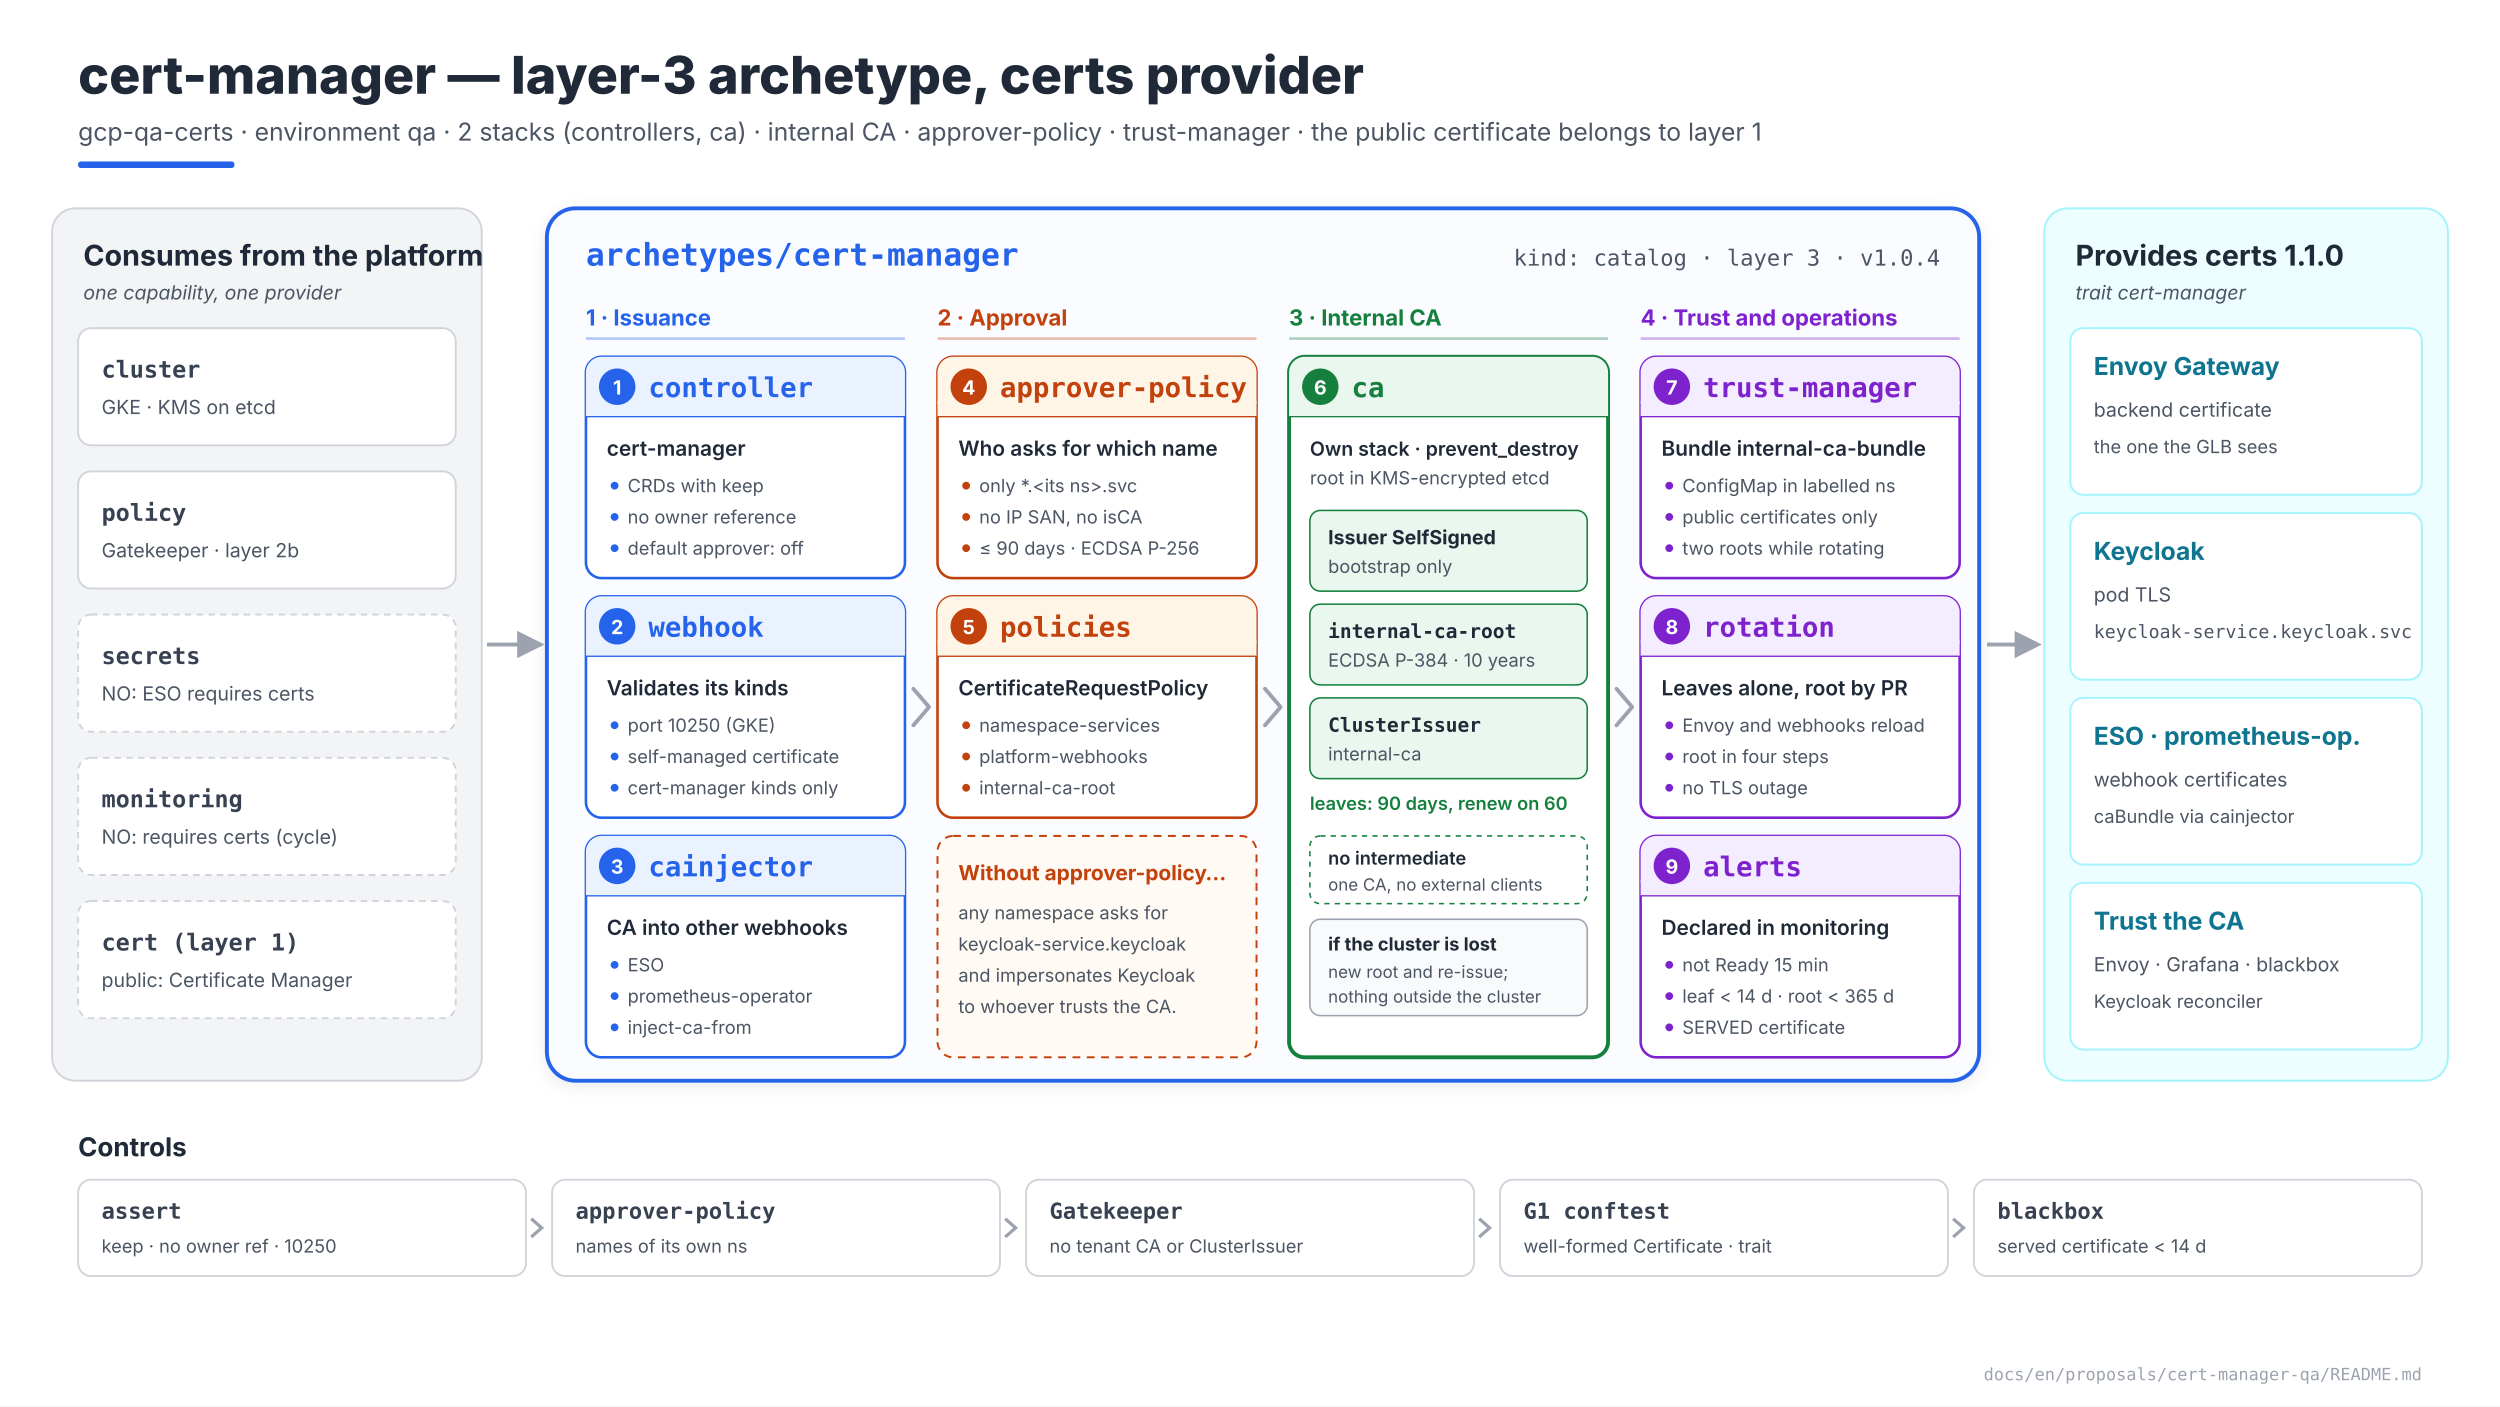
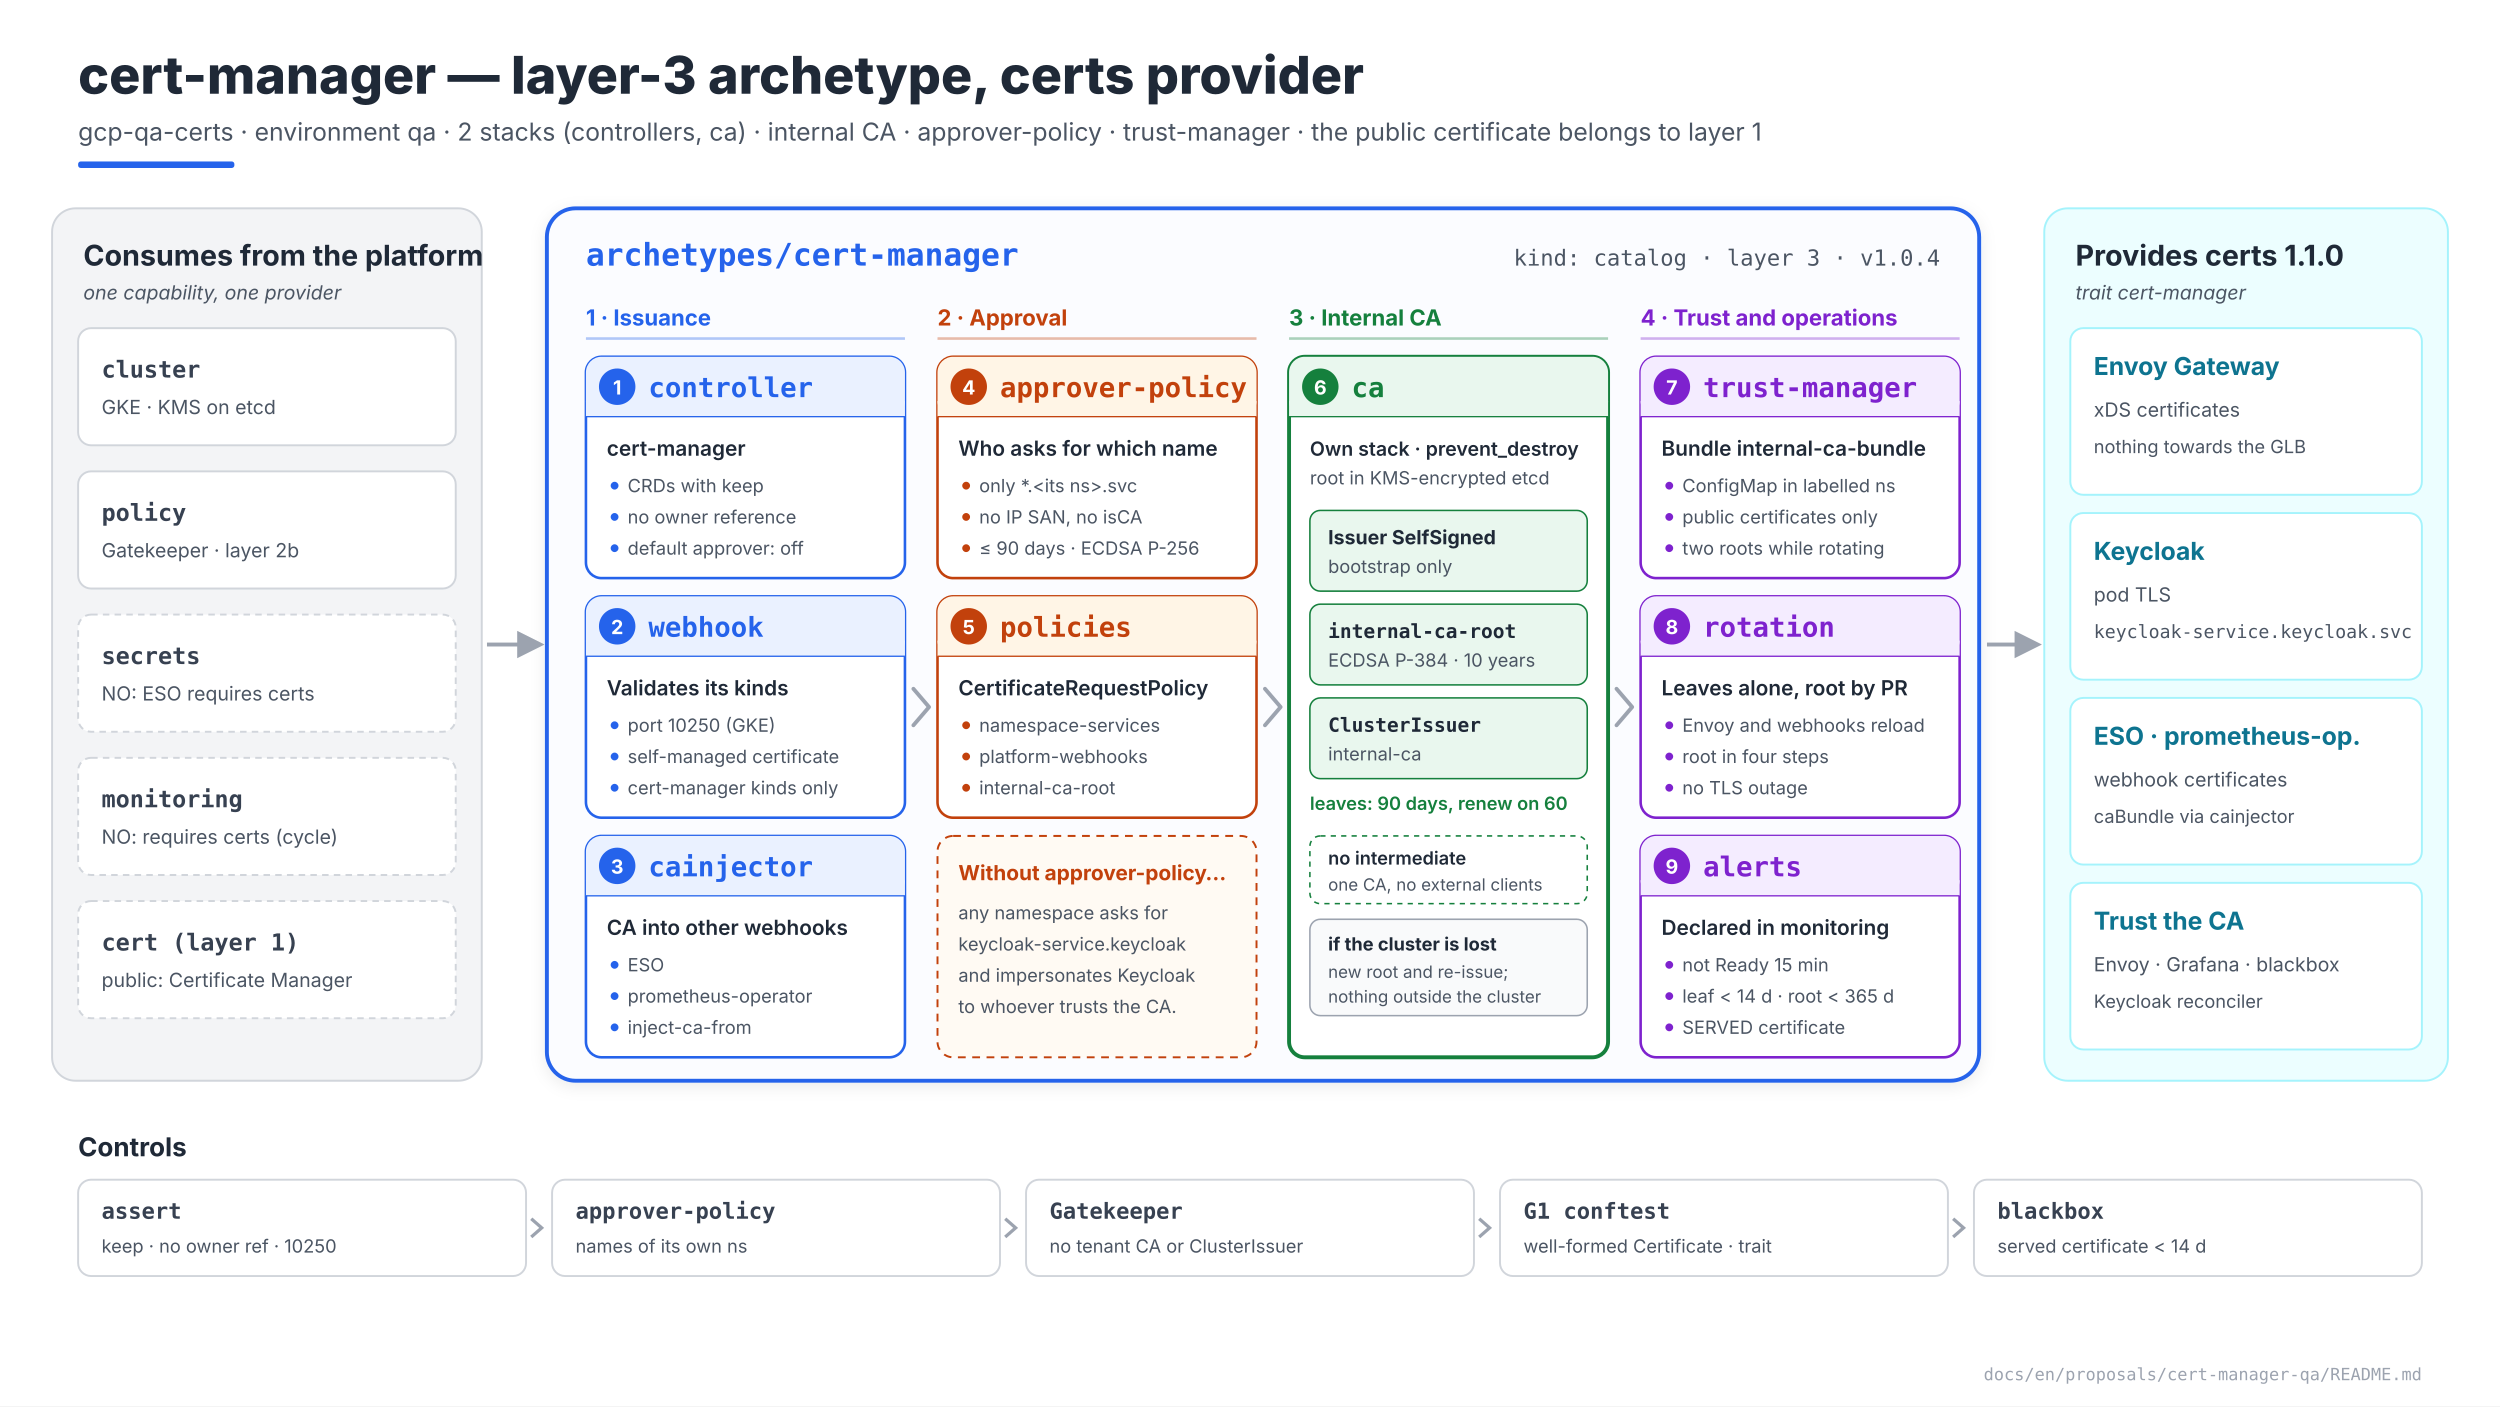
<svg xmlns="http://www.w3.org/2000/svg" viewBox="0 0 1920 1080" width="1920" height="1080" role="img" aria-label="cert-manager archetype: blocks">
  <defs>
    <marker id="ah" viewBox="0 0 10 10" refX="8" refY="5" markerWidth="7" markerHeight="7" orient="auto-start-reverse">
      <path d="M0,0 L10,5 L0,10 z" fill="#9ca3af" />
    </marker>
    <filter id="sh" x="-5%" y="-5%" width="110%" height="115%">
      <feDropShadow dx="0" dy="3" stdDeviation="6" flood-color="#111827" flood-opacity="0.08" />
    </filter>
  </defs>
  <rect width="1920" height="1080" fill="#ffffff" />
  <text x="60" y="72" font-family="'Inter','Segoe UI','Helvetica Neue',Arial,sans-serif" font-size="40" font-weight="800" fill="#1f2937" text-anchor="start">cert-manager — layer-3 archetype, certs provider</text>
  <text x="60" y="108" font-family="'Inter','Segoe UI','Helvetica Neue',Arial,sans-serif" font-size="19" font-weight="400" fill="#4b5563" text-anchor="start">gcp-qa-certs · environment qa · 2 stacks (controllers, ca) · internal CA · approver-policy · trust-manager · the public certificate belongs to layer 1</text>
  <rect x="60" y="124" width="120" height="5" rx="2" fill="#2563eb" />
  <rect x="40" y="160" width="330" height="670" rx="18" fill="#f3f4f6" stroke="#d1d5db" stroke-width="1.5" />
  <text x="64" y="204" font-family="'Inter','Segoe UI','Helvetica Neue',Arial,sans-serif" font-size="22" font-weight="700" fill="#1f2937" text-anchor="start">Consumes from the platform</text>
  <text x="64" y="230" font-family="'Inter','Segoe UI','Helvetica Neue',Arial,sans-serif" font-size="15" font-weight="400" fill="#4b5563" text-anchor="start" font-style="italic">one capability, one provider</text>
  <rect x="60" y="252" width="290" height="90" rx="10" fill="#ffffff" stroke="#d1d5db" stroke-width="1.5" />
  <text x="78" y="290" font-family="'JetBrains Mono','SFMono-Regular',Consolas,monospace" font-size="18" font-weight="700" fill="#374151" text-anchor="start">cluster</text>
  <text x="78" y="318" font-family="'Inter','Segoe UI','Helvetica Neue',Arial,sans-serif" font-size="15" font-weight="400" fill="#4b5563" text-anchor="start">GKE · KMS on etcd</text>
  <rect x="60" y="362" width="290" height="90" rx="10" fill="#ffffff" stroke="#d1d5db" stroke-width="1.5" />
  <text x="78" y="400" font-family="'JetBrains Mono','SFMono-Regular',Consolas,monospace" font-size="18" font-weight="700" fill="#374151" text-anchor="start">policy</text>
  <text x="78" y="428" font-family="'Inter','Segoe UI','Helvetica Neue',Arial,sans-serif" font-size="15" font-weight="400" fill="#4b5563" text-anchor="start">Gatekeeper · layer 2b</text>
  <rect x="60" y="472" width="290" height="90" rx="10" fill="#ffffff" stroke="#d1d5db" stroke-width="1.5" stroke-dasharray="5 4" />
  <text x="78" y="510" font-family="'JetBrains Mono','SFMono-Regular',Consolas,monospace" font-size="18" font-weight="700" fill="#374151" text-anchor="start">secrets</text>
  <text x="78" y="538" font-family="'Inter','Segoe UI','Helvetica Neue',Arial,sans-serif" font-size="15" font-weight="400" fill="#4b5563" text-anchor="start">NO: ESO requires certs</text>
  <rect x="60" y="582" width="290" height="90" rx="10" fill="#ffffff" stroke="#d1d5db" stroke-width="1.5" stroke-dasharray="5 4" />
  <text x="78" y="620" font-family="'JetBrains Mono','SFMono-Regular',Consolas,monospace" font-size="18" font-weight="700" fill="#374151" text-anchor="start">monitoring</text>
  <text x="78" y="648" font-family="'Inter','Segoe UI','Helvetica Neue',Arial,sans-serif" font-size="15" font-weight="400" fill="#4b5563" text-anchor="start">NO: requires certs (cycle)</text>
  <rect x="60" y="692" width="290" height="90" rx="10" fill="#ffffff" stroke="#d1d5db" stroke-width="1.5" stroke-dasharray="5 4" />
  <text x="78" y="730" font-family="'JetBrains Mono','SFMono-Regular',Consolas,monospace" font-size="18" font-weight="700" fill="#374151" text-anchor="start">cert (layer 1)</text>
  <text x="78" y="758" font-family="'Inter','Segoe UI','Helvetica Neue',Arial,sans-serif" font-size="15" font-weight="400" fill="#4b5563" text-anchor="start">public: Certificate Manager</text>
  <g filter="url(#sh)">
    <rect x="420" y="160" width="1100" height="670" rx="22" fill="#fbfcff" stroke="#2563eb" stroke-width="3" />
  </g>
  <text x="450" y="204" font-family="'JetBrains Mono','SFMono-Regular',Consolas,monospace" font-size="24" font-weight="800" fill="#2563eb" text-anchor="start">archetypes/cert-manager</text>
  <text x="1490" y="204" font-family="'JetBrains Mono','SFMono-Regular',Consolas,monospace" font-size="17" font-weight="500" fill="#4b5563" text-anchor="end">kind: catalog · layer 3 · v1.0.4</text>
  <text x="450" y="250" font-family="'Inter','Segoe UI','Helvetica Neue',Arial,sans-serif" font-size="17" font-weight="700" fill="#2563eb" text-anchor="start">1 · Issuance</text>
  <line x1="450" y1="260" x2="695" y2="260" stroke="#2563eb" stroke-width="2" opacity="0.35" />
  <text x="720" y="250" font-family="'Inter','Segoe UI','Helvetica Neue',Arial,sans-serif" font-size="17" font-weight="700" fill="#c2410c" text-anchor="start">2 · Approval</text>
  <line x1="720" y1="260" x2="965" y2="260" stroke="#c2410c" stroke-width="2" opacity="0.35" />
  <text x="990" y="250" font-family="'Inter','Segoe UI','Helvetica Neue',Arial,sans-serif" font-size="17" font-weight="700" fill="#15803d" text-anchor="start">3 · Internal CA</text>
  <line x1="990" y1="260" x2="1235" y2="260" stroke="#15803d" stroke-width="2" opacity="0.35" />
  <text x="1260" y="250" font-family="'Inter','Segoe UI','Helvetica Neue',Arial,sans-serif" font-size="17" font-weight="700" fill="#7e22ce" text-anchor="start">4 · Trust and operations</text>
  <line x1="1260" y1="260" x2="1505" y2="260" stroke="#7e22ce" stroke-width="2" opacity="0.35" />
  <rect x="450" y="274" width="245" height="170" rx="12" fill="#ffffff" stroke="#2563eb" stroke-width="2" />
  <rect x="450" y="274" width="245" height="46" rx="12" fill="#eaf1ff" />
  <rect x="450" y="308" width="245" height="12" fill="#eaf1ff" />
  <line x1="450" y1="320" x2="695" y2="320" stroke="#2563eb" stroke-width="1" />
  <circle cx="474" cy="297" r="14" fill="#2563eb" />
  <text x="474" y="303" font-family="'Inter','Segoe UI','Helvetica Neue',Arial,sans-serif" font-size="15" font-weight="700" fill="#ffffff" text-anchor="middle">1</text>
  <text x="498" y="305" font-family="'JetBrains Mono','SFMono-Regular',Consolas,monospace" font-size="21" font-weight="700" fill="#2563eb" text-anchor="start">controller</text>
  <text x="466" y="350" font-family="'Inter','Segoe UI','Helvetica Neue',Arial,sans-serif" font-size="16" font-weight="600" fill="#1f2937" text-anchor="start">cert-manager</text>
  <circle cx="472" cy="373" r="3" fill="#2563eb" />
  <text x="482" y="378" font-family="'Inter','Segoe UI','Helvetica Neue',Arial,sans-serif" font-size="14" font-weight="400" fill="#4b5563" text-anchor="start">CRDs with keep</text>
  <circle cx="472" cy="397" r="3" fill="#2563eb" />
  <text x="482" y="402" font-family="'Inter','Segoe UI','Helvetica Neue',Arial,sans-serif" font-size="14" font-weight="400" fill="#4b5563" text-anchor="start">no owner reference</text>
  <circle cx="472" cy="421" r="3" fill="#2563eb" />
  <text x="482" y="426" font-family="'Inter','Segoe UI','Helvetica Neue',Arial,sans-serif" font-size="14" font-weight="400" fill="#4b5563" text-anchor="start">default approver: off</text>
  <rect x="450" y="458" width="245" height="170" rx="12" fill="#ffffff" stroke="#2563eb" stroke-width="2" />
  <rect x="450" y="458" width="245" height="46" rx="12" fill="#eaf1ff" />
  <rect x="450" y="492" width="245" height="12" fill="#eaf1ff" />
  <line x1="450" y1="504" x2="695" y2="504" stroke="#2563eb" stroke-width="1" />
  <circle cx="474" cy="481" r="14" fill="#2563eb" />
  <text x="474" y="487" font-family="'Inter','Segoe UI','Helvetica Neue',Arial,sans-serif" font-size="15" font-weight="700" fill="#ffffff" text-anchor="middle">2</text>
  <text x="498" y="489" font-family="'JetBrains Mono','SFMono-Regular',Consolas,monospace" font-size="21" font-weight="700" fill="#2563eb" text-anchor="start">webhook</text>
  <text x="466" y="534" font-family="'Inter','Segoe UI','Helvetica Neue',Arial,sans-serif" font-size="16" font-weight="600" fill="#1f2937" text-anchor="start">Validates its kinds</text>
  <circle cx="472" cy="557" r="3" fill="#2563eb" />
  <text x="482" y="562" font-family="'Inter','Segoe UI','Helvetica Neue',Arial,sans-serif" font-size="14" font-weight="400" fill="#4b5563" text-anchor="start">port 10250 (GKE)</text>
  <circle cx="472" cy="581" r="3" fill="#2563eb" />
  <text x="482" y="586" font-family="'Inter','Segoe UI','Helvetica Neue',Arial,sans-serif" font-size="14" font-weight="400" fill="#4b5563" text-anchor="start">self-managed certificate</text>
  <circle cx="472" cy="605" r="3" fill="#2563eb" />
  <text x="482" y="610" font-family="'Inter','Segoe UI','Helvetica Neue',Arial,sans-serif" font-size="14" font-weight="400" fill="#4b5563" text-anchor="start">cert-manager kinds only</text>
  <rect x="450" y="642" width="245" height="170" rx="12" fill="#ffffff" stroke="#2563eb" stroke-width="2" />
  <rect x="450" y="642" width="245" height="46" rx="12" fill="#eaf1ff" />
  <rect x="450" y="676" width="245" height="12" fill="#eaf1ff" />
  <line x1="450" y1="688" x2="695" y2="688" stroke="#2563eb" stroke-width="1" />
  <circle cx="474" cy="665" r="14" fill="#2563eb" />
  <text x="474" y="671" font-family="'Inter','Segoe UI','Helvetica Neue',Arial,sans-serif" font-size="15" font-weight="700" fill="#ffffff" text-anchor="middle">3</text>
  <text x="498" y="673" font-family="'JetBrains Mono','SFMono-Regular',Consolas,monospace" font-size="21" font-weight="700" fill="#2563eb" text-anchor="start">cainjector</text>
  <text x="466" y="718" font-family="'Inter','Segoe UI','Helvetica Neue',Arial,sans-serif" font-size="16" font-weight="600" fill="#1f2937" text-anchor="start">CA into other webhooks</text>
  <circle cx="472" cy="741" r="3" fill="#2563eb" />
  <text x="482" y="746" font-family="'Inter','Segoe UI','Helvetica Neue',Arial,sans-serif" font-size="14" font-weight="400" fill="#4b5563" text-anchor="start">ESO</text>
  <circle cx="472" cy="765" r="3" fill="#2563eb" />
  <text x="482" y="770" font-family="'Inter','Segoe UI','Helvetica Neue',Arial,sans-serif" font-size="14" font-weight="400" fill="#4b5563" text-anchor="start">prometheus-operator</text>
  <circle cx="472" cy="789" r="3" fill="#2563eb" />
  <text x="482" y="794" font-family="'Inter','Segoe UI','Helvetica Neue',Arial,sans-serif" font-size="14" font-weight="400" fill="#4b5563" text-anchor="start">inject-ca-from</text>
  <rect x="720" y="274" width="245" height="170" rx="12" fill="#ffffff" stroke="#c2410c" stroke-width="2" />
  <rect x="720" y="274" width="245" height="46" rx="12" fill="#fff5e6" />
  <rect x="720" y="308" width="245" height="12" fill="#fff5e6" />
  <line x1="720" y1="320" x2="965" y2="320" stroke="#c2410c" stroke-width="1" />
  <circle cx="744" cy="297" r="14" fill="#c2410c" />
  <text x="744" y="303" font-family="'Inter','Segoe UI','Helvetica Neue',Arial,sans-serif" font-size="15" font-weight="700" fill="#ffffff" text-anchor="middle">4</text>
  <text x="768" y="305" font-family="'JetBrains Mono','SFMono-Regular',Consolas,monospace" font-size="21" font-weight="700" fill="#c2410c" text-anchor="start">approver-policy</text>
  <text x="736" y="350" font-family="'Inter','Segoe UI','Helvetica Neue',Arial,sans-serif" font-size="16" font-weight="600" fill="#1f2937" text-anchor="start">Who asks for which name</text>
  <circle cx="742" cy="373" r="3" fill="#c2410c" />
  <text x="752" y="378" font-family="'Inter','Segoe UI','Helvetica Neue',Arial,sans-serif" font-size="14" font-weight="400" fill="#4b5563" text-anchor="start">only *.&lt;its ns&gt;.svc</text>
  <circle cx="742" cy="397" r="3" fill="#c2410c" />
  <text x="752" y="402" font-family="'Inter','Segoe UI','Helvetica Neue',Arial,sans-serif" font-size="14" font-weight="400" fill="#4b5563" text-anchor="start">no IP SAN, no isCA</text>
  <circle cx="742" cy="421" r="3" fill="#c2410c" />
  <text x="752" y="426" font-family="'Inter','Segoe UI','Helvetica Neue',Arial,sans-serif" font-size="14" font-weight="400" fill="#4b5563" text-anchor="start">≤ 90 days · ECDSA P-256</text>
  <rect x="720" y="458" width="245" height="170" rx="12" fill="#ffffff" stroke="#c2410c" stroke-width="2" />
  <rect x="720" y="458" width="245" height="46" rx="12" fill="#fff5e6" />
  <rect x="720" y="492" width="245" height="12" fill="#fff5e6" />
  <line x1="720" y1="504" x2="965" y2="504" stroke="#c2410c" stroke-width="1" />
  <circle cx="744" cy="481" r="14" fill="#c2410c" />
  <text x="744" y="487" font-family="'Inter','Segoe UI','Helvetica Neue',Arial,sans-serif" font-size="15" font-weight="700" fill="#ffffff" text-anchor="middle">5</text>
  <text x="768" y="489" font-family="'JetBrains Mono','SFMono-Regular',Consolas,monospace" font-size="21" font-weight="700" fill="#c2410c" text-anchor="start">policies</text>
  <text x="736" y="534" font-family="'Inter','Segoe UI','Helvetica Neue',Arial,sans-serif" font-size="16" font-weight="600" fill="#1f2937" text-anchor="start">CertificateRequestPolicy</text>
  <circle cx="742" cy="557" r="3" fill="#c2410c" />
  <text x="752" y="562" font-family="'Inter','Segoe UI','Helvetica Neue',Arial,sans-serif" font-size="14" font-weight="400" fill="#4b5563" text-anchor="start">namespace-services</text>
  <circle cx="742" cy="581" r="3" fill="#c2410c" />
  <text x="752" y="586" font-family="'Inter','Segoe UI','Helvetica Neue',Arial,sans-serif" font-size="14" font-weight="400" fill="#4b5563" text-anchor="start">platform-webhooks</text>
  <circle cx="742" cy="605" r="3" fill="#c2410c" />
  <text x="752" y="610" font-family="'Inter','Segoe UI','Helvetica Neue',Arial,sans-serif" font-size="14" font-weight="400" fill="#4b5563" text-anchor="start">internal-ca-root</text>
  <rect x="720" y="642" width="245" height="170" rx="12" fill="#fffaf3" stroke="#c2410c" stroke-width="1.5" stroke-dasharray="6 5" />
  <text x="736" y="676" font-family="'Inter','Segoe UI','Helvetica Neue',Arial,sans-serif" font-size="16" font-weight="700" fill="#c2410c" text-anchor="start">Without approver-policy…</text>
  <text x="736" y="706" font-family="'Inter','Segoe UI','Helvetica Neue',Arial,sans-serif" font-size="14" font-weight="400" fill="#4b5563" text-anchor="start">any namespace asks for</text>
  <text x="736" y="730" font-family="'Inter','Segoe UI','Helvetica Neue',Arial,sans-serif" font-size="14" font-weight="400" fill="#4b5563" text-anchor="start">keycloak-service.keycloak</text>
  <text x="736" y="754" font-family="'Inter','Segoe UI','Helvetica Neue',Arial,sans-serif" font-size="14" font-weight="400" fill="#4b5563" text-anchor="start">and impersonates Keycloak</text>
  <text x="736" y="778" font-family="'Inter','Segoe UI','Helvetica Neue',Arial,sans-serif" font-size="14" font-weight="400" fill="#4b5563" text-anchor="start">to whoever trusts the CA.</text>
  <rect x="990" y="274" width="245" height="538" rx="12" fill="#ffffff" stroke="#15803d" stroke-width="3" />
  <rect x="990" y="274" width="245" height="46" rx="12" fill="#e9f7ee" />
  <rect x="990" y="308" width="245" height="12" fill="#e9f7ee" />
  <line x1="990" y1="320" x2="1235" y2="320" stroke="#15803d" stroke-width="1" />
  <circle cx="1014" cy="297" r="14" fill="#15803d" />
  <text x="1014" y="303" font-family="'Inter','Segoe UI','Helvetica Neue',Arial,sans-serif" font-size="15" font-weight="700" fill="#ffffff" text-anchor="middle">6</text>
  <text x="1038" y="305" font-family="'JetBrains Mono','SFMono-Regular',Consolas,monospace" font-size="21" font-weight="700" fill="#15803d" text-anchor="start">ca</text>
  <text x="1006" y="350" font-family="'Inter','Segoe UI','Helvetica Neue',Arial,sans-serif" font-size="15" font-weight="600" fill="#1f2937" text-anchor="start">Own stack · prevent_destroy</text>
  <text x="1006" y="372" font-family="'Inter','Segoe UI','Helvetica Neue',Arial,sans-serif" font-size="14" font-weight="400" fill="#4b5563" text-anchor="start">root in KMS-encrypted etcd</text>
  <rect x="1006" y="392" width="213" height="62" rx="8" fill="#e9f7ee" stroke="#15803d" stroke-width="1.2" />
  <text x="1020" y="418" font-family="'Inter','Segoe UI','Helvetica Neue',Arial,sans-serif" font-size="15" font-weight="700" fill="#1f2937" text-anchor="start">Issuer SelfSigned</text>
  <text x="1020" y="440" font-family="'Inter','Segoe UI','Helvetica Neue',Arial,sans-serif" font-size="14" font-weight="400" fill="#4b5563" text-anchor="start">bootstrap only</text>
  <rect x="1006" y="464" width="213" height="62" rx="8" fill="#e9f7ee" stroke="#15803d" stroke-width="1.2" />
  <text x="1020" y="490" font-family="'JetBrains Mono','SFMono-Regular',Consolas,monospace" font-size="15" font-weight="700" fill="#1f2937" text-anchor="start">internal-ca-root</text>
  <text x="1020" y="512" font-family="'Inter','Segoe UI','Helvetica Neue',Arial,sans-serif" font-size="14" font-weight="400" fill="#4b5563" text-anchor="start">ECDSA P-384 · 10 years</text>
  <rect x="1006" y="536" width="213" height="62" rx="8" fill="#e9f7ee" stroke="#15803d" stroke-width="1.2" />
  <text x="1020" y="562" font-family="'JetBrains Mono','SFMono-Regular',Consolas,monospace" font-size="15" font-weight="700" fill="#1f2937" text-anchor="start">ClusterIssuer</text>
  <text x="1020" y="584" font-family="'Inter','Segoe UI','Helvetica Neue',Arial,sans-serif" font-size="14" font-weight="400" fill="#4b5563" text-anchor="start">internal-ca</text>
  <text x="1006" y="622" font-family="'Inter','Segoe UI','Helvetica Neue',Arial,sans-serif" font-size="14" font-weight="600" fill="#15803d" text-anchor="start">leaves: 90 days, renew on 60</text>
  <rect x="1006" y="642" width="213" height="52" rx="8" fill="#ffffff" stroke="#15803d" stroke-width="1.2" stroke-dasharray="4 4" />
  <text x="1020" y="664" font-family="'Inter','Segoe UI','Helvetica Neue',Arial,sans-serif" font-size="14" font-weight="600" fill="#1f2937" text-anchor="start">no intermediate</text>
  <text x="1020" y="684" font-family="'Inter','Segoe UI','Helvetica Neue',Arial,sans-serif" font-size="13" font-weight="400" fill="#4b5563" text-anchor="start">one CA, no external clients</text>
  <rect x="1006" y="706" width="213" height="74" rx="8" fill="#f9fafb" stroke="#9ca3af" stroke-width="1.2" />
  <text x="1020" y="730" font-family="'Inter','Segoe UI','Helvetica Neue',Arial,sans-serif" font-size="14" font-weight="700" fill="#1f2937" text-anchor="start">if the cluster is lost</text>
  <text x="1020" y="751" font-family="'Inter','Segoe UI','Helvetica Neue',Arial,sans-serif" font-size="13" font-weight="400" fill="#4b5563" text-anchor="start">new root and re-issue;</text>
  <text x="1020" y="770" font-family="'Inter','Segoe UI','Helvetica Neue',Arial,sans-serif" font-size="13" font-weight="400" fill="#4b5563" text-anchor="start">nothing outside the cluster</text>
  <rect x="1260" y="274" width="245" height="170" rx="12" fill="#ffffff" stroke="#7e22ce" stroke-width="2" />
  <rect x="1260" y="274" width="245" height="46" rx="12" fill="#f4ecff" />
  <rect x="1260" y="308" width="245" height="12" fill="#f4ecff" />
  <line x1="1260" y1="320" x2="1505" y2="320" stroke="#7e22ce" stroke-width="1" />
  <circle cx="1284" cy="297" r="14" fill="#7e22ce" />
  <text x="1284" y="303" font-family="'Inter','Segoe UI','Helvetica Neue',Arial,sans-serif" font-size="15" font-weight="700" fill="#ffffff" text-anchor="middle">7</text>
  <text x="1308" y="305" font-family="'JetBrains Mono','SFMono-Regular',Consolas,monospace" font-size="21" font-weight="700" fill="#7e22ce" text-anchor="start">trust-manager</text>
  <text x="1276" y="350" font-family="'Inter','Segoe UI','Helvetica Neue',Arial,sans-serif" font-size="16" font-weight="600" fill="#1f2937" text-anchor="start">Bundle internal-ca-bundle</text>
  <circle cx="1282" cy="373" r="3" fill="#7e22ce" />
  <text x="1292" y="378" font-family="'Inter','Segoe UI','Helvetica Neue',Arial,sans-serif" font-size="14" font-weight="400" fill="#4b5563" text-anchor="start">ConfigMap in labelled ns</text>
  <circle cx="1282" cy="397" r="3" fill="#7e22ce" />
  <text x="1292" y="402" font-family="'Inter','Segoe UI','Helvetica Neue',Arial,sans-serif" font-size="14" font-weight="400" fill="#4b5563" text-anchor="start">public certificates only</text>
  <circle cx="1282" cy="421" r="3" fill="#7e22ce" />
  <text x="1292" y="426" font-family="'Inter','Segoe UI','Helvetica Neue',Arial,sans-serif" font-size="14" font-weight="400" fill="#4b5563" text-anchor="start">two roots while rotating</text>
  <rect x="1260" y="458" width="245" height="170" rx="12" fill="#ffffff" stroke="#7e22ce" stroke-width="2" />
  <rect x="1260" y="458" width="245" height="46" rx="12" fill="#f4ecff" />
  <rect x="1260" y="492" width="245" height="12" fill="#f4ecff" />
  <line x1="1260" y1="504" x2="1505" y2="504" stroke="#7e22ce" stroke-width="1" />
  <circle cx="1284" cy="481" r="14" fill="#7e22ce" />
  <text x="1284" y="487" font-family="'Inter','Segoe UI','Helvetica Neue',Arial,sans-serif" font-size="15" font-weight="700" fill="#ffffff" text-anchor="middle">8</text>
  <text x="1308" y="489" font-family="'JetBrains Mono','SFMono-Regular',Consolas,monospace" font-size="21" font-weight="700" fill="#7e22ce" text-anchor="start">rotation</text>
  <text x="1276" y="534" font-family="'Inter','Segoe UI','Helvetica Neue',Arial,sans-serif" font-size="16" font-weight="600" fill="#1f2937" text-anchor="start">Leaves alone, root by PR</text>
  <circle cx="1282" cy="557" r="3" fill="#7e22ce" />
  <text x="1292" y="562" font-family="'Inter','Segoe UI','Helvetica Neue',Arial,sans-serif" font-size="14" font-weight="400" fill="#4b5563" text-anchor="start">Envoy and webhooks reload</text>
  <circle cx="1282" cy="581" r="3" fill="#7e22ce" />
  <text x="1292" y="586" font-family="'Inter','Segoe UI','Helvetica Neue',Arial,sans-serif" font-size="14" font-weight="400" fill="#4b5563" text-anchor="start">root in four steps</text>
  <circle cx="1282" cy="605" r="3" fill="#7e22ce" />
  <text x="1292" y="610" font-family="'Inter','Segoe UI','Helvetica Neue',Arial,sans-serif" font-size="14" font-weight="400" fill="#4b5563" text-anchor="start">no TLS outage</text>
  <rect x="1260" y="642" width="245" height="170" rx="12" fill="#ffffff" stroke="#7e22ce" stroke-width="2" />
  <rect x="1260" y="642" width="245" height="46" rx="12" fill="#f4ecff" />
  <rect x="1260" y="676" width="245" height="12" fill="#f4ecff" />
  <line x1="1260" y1="688" x2="1505" y2="688" stroke="#7e22ce" stroke-width="1" />
  <circle cx="1284" cy="665" r="14" fill="#7e22ce" />
  <text x="1284" y="671" font-family="'Inter','Segoe UI','Helvetica Neue',Arial,sans-serif" font-size="15" font-weight="700" fill="#ffffff" text-anchor="middle">9</text>
  <text x="1308" y="673" font-family="'JetBrains Mono','SFMono-Regular',Consolas,monospace" font-size="21" font-weight="700" fill="#7e22ce" text-anchor="start">alerts</text>
  <text x="1276" y="718" font-family="'Inter','Segoe UI','Helvetica Neue',Arial,sans-serif" font-size="16" font-weight="600" fill="#1f2937" text-anchor="start">Declared in monitoring</text>
  <circle cx="1282" cy="741" r="3" fill="#7e22ce" />
  <text x="1292" y="746" font-family="'Inter','Segoe UI','Helvetica Neue',Arial,sans-serif" font-size="14" font-weight="400" fill="#4b5563" text-anchor="start">not Ready 15 min</text>
  <circle cx="1282" cy="765" r="3" fill="#7e22ce" />
  <text x="1292" y="770" font-family="'Inter','Segoe UI','Helvetica Neue',Arial,sans-serif" font-size="14" font-weight="400" fill="#4b5563" text-anchor="start">leaf &lt; 14 d · root &lt; 365 d</text>
  <circle cx="1282" cy="789" r="3" fill="#7e22ce" />
  <text x="1292" y="794" font-family="'Inter','Segoe UI','Helvetica Neue',Arial,sans-serif" font-size="14" font-weight="400" fill="#4b5563" text-anchor="start">SERVED certificate</text>
  <path d="M701.5,529.0 L713.5,543.0 L701.5,557.0" fill="none" stroke="#9ca3af" stroke-width="3" stroke-linecap="round" stroke-linejoin="round" />
  <path d="M971.5,529.0 L983.5,543.0 L971.5,557.0" fill="none" stroke="#9ca3af" stroke-width="3" stroke-linecap="round" stroke-linejoin="round" />
  <path d="M1241.5,529.0 L1253.5,543.0 L1241.5,557.0" fill="none" stroke="#9ca3af" stroke-width="3" stroke-linecap="round" stroke-linejoin="round" />
  <line x1="374" y1="495.0" x2="414" y2="495.0" stroke="#9ca3af" stroke-width="3" marker-end="url(#ah)" />
  <rect x="1570" y="160" width="310" height="670" rx="18" fill="#ecfeff" stroke="#a5f3fc" stroke-width="1.5" />
  <text x="1594" y="204" font-family="'Inter','Segoe UI','Helvetica Neue',Arial,sans-serif" font-size="22" font-weight="700" fill="#1f2937" text-anchor="start">Provides certs 1.1.0</text>
  <text x="1594" y="230" font-family="'Inter','Segoe UI','Helvetica Neue',Arial,sans-serif" font-size="15" font-weight="400" fill="#4b5563" text-anchor="start" font-style="italic">trait cert-manager</text>
  <rect x="1590" y="252" width="270" height="128" rx="10" fill="#ffffff" stroke="#a5f3fc" stroke-width="1.5" />
  <text x="1608" y="288" font-family="'Inter','Segoe UI','Helvetica Neue',Arial,sans-serif" font-size="19" font-weight="700" fill="#0e7490" text-anchor="start">Envoy Gateway</text>
-   <text x="1608" y="320" font-family="'Inter','Segoe UI','Helvetica Neue',Arial,sans-serif" font-size="15" font-weight="400" fill="#4b5563" text-anchor="start">backend certificate</text>
-   <text x="1608" y="348" font-family="'Inter','Segoe UI','Helvetica Neue',Arial,sans-serif" font-size="14" font-weight="400" fill="#4b5563" text-anchor="start">the one the GLB sees</text>
+   <text x="1608" y="320" font-family="'Inter','Segoe UI','Helvetica Neue',Arial,sans-serif" font-size="15" font-weight="400" fill="#4b5563" text-anchor="start">xDS certificates</text>
+   <text x="1608" y="348" font-family="'Inter','Segoe UI','Helvetica Neue',Arial,sans-serif" font-size="14" font-weight="400" fill="#4b5563" text-anchor="start">nothing towards the GLB</text>
  <rect x="1590" y="394" width="270" height="128" rx="10" fill="#ffffff" stroke="#a5f3fc" stroke-width="1.5" />
  <text x="1608" y="430" font-family="'Inter','Segoe UI','Helvetica Neue',Arial,sans-serif" font-size="19" font-weight="700" fill="#0e7490" text-anchor="start">Keycloak</text>
  <text x="1608" y="462" font-family="'Inter','Segoe UI','Helvetica Neue',Arial,sans-serif" font-size="15" font-weight="400" fill="#4b5563" text-anchor="start">pod TLS</text>
  <text x="1608" y="490" font-family="'JetBrains Mono','SFMono-Regular',Consolas,monospace" font-size="14" font-weight="400" fill="#4b5563" text-anchor="start">keycloak-service.keycloak.svc</text>
  <rect x="1590" y="536" width="270" height="128" rx="10" fill="#ffffff" stroke="#a5f3fc" stroke-width="1.5" />
  <text x="1608" y="572" font-family="'Inter','Segoe UI','Helvetica Neue',Arial,sans-serif" font-size="19" font-weight="700" fill="#0e7490" text-anchor="start">ESO · prometheus-op.</text>
  <text x="1608" y="604" font-family="'Inter','Segoe UI','Helvetica Neue',Arial,sans-serif" font-size="15" font-weight="400" fill="#4b5563" text-anchor="start">webhook certificates</text>
  <text x="1608" y="632" font-family="'Inter','Segoe UI','Helvetica Neue',Arial,sans-serif" font-size="14" font-weight="400" fill="#4b5563" text-anchor="start">caBundle via cainjector</text>
  <rect x="1590" y="678" width="270" height="128" rx="10" fill="#ffffff" stroke="#a5f3fc" stroke-width="1.5" />
  <text x="1608" y="714" font-family="'Inter','Segoe UI','Helvetica Neue',Arial,sans-serif" font-size="19" font-weight="700" fill="#0e7490" text-anchor="start">Trust the CA</text>
  <text x="1608" y="746" font-family="'Inter','Segoe UI','Helvetica Neue',Arial,sans-serif" font-size="15" font-weight="400" fill="#4b5563" text-anchor="start">Envoy · Grafana · blackbox</text>
  <text x="1608" y="774" font-family="'Inter','Segoe UI','Helvetica Neue',Arial,sans-serif" font-size="14" font-weight="400" fill="#4b5563" text-anchor="start">Keycloak reconciler</text>
  <line x1="1526" y1="495.0" x2="1564" y2="495.0" stroke="#9ca3af" stroke-width="3" marker-end="url(#ah)" />
  <text x="60" y="888" font-family="'Inter','Segoe UI','Helvetica Neue',Arial,sans-serif" font-size="20" font-weight="700" fill="#1f2937" text-anchor="start">Controls</text>
  <rect x="60" y="906" width="344" height="74" rx="10" fill="#ffffff" stroke="#d1d5db" stroke-width="1.5" />
  <text x="78" y="936" font-family="'JetBrains Mono','SFMono-Regular',Consolas,monospace" font-size="17" font-weight="700" fill="#374151" text-anchor="start">assert</text>
  <text x="78" y="962" font-family="'Inter','Segoe UI','Helvetica Neue',Arial,sans-serif" font-size="14" font-weight="400" fill="#4b5563" text-anchor="start">keep · no owner ref · 10250</text>
  <path d="M408,936 l8,7 l-8,7" fill="none" stroke="#9ca3af" stroke-width="2.5" />
  <rect x="424" y="906" width="344" height="74" rx="10" fill="#ffffff" stroke="#d1d5db" stroke-width="1.5" />
  <text x="442" y="936" font-family="'JetBrains Mono','SFMono-Regular',Consolas,monospace" font-size="17" font-weight="700" fill="#374151" text-anchor="start">approver-policy</text>
  <text x="442" y="962" font-family="'Inter','Segoe UI','Helvetica Neue',Arial,sans-serif" font-size="14" font-weight="400" fill="#4b5563" text-anchor="start">names of its own ns</text>
  <path d="M772,936 l8,7 l-8,7" fill="none" stroke="#9ca3af" stroke-width="2.5" />
  <rect x="788" y="906" width="344" height="74" rx="10" fill="#ffffff" stroke="#d1d5db" stroke-width="1.5" />
  <text x="806" y="936" font-family="'JetBrains Mono','SFMono-Regular',Consolas,monospace" font-size="17" font-weight="700" fill="#374151" text-anchor="start">Gatekeeper</text>
  <text x="806" y="962" font-family="'Inter','Segoe UI','Helvetica Neue',Arial,sans-serif" font-size="14" font-weight="400" fill="#4b5563" text-anchor="start">no tenant CA or ClusterIssuer</text>
  <path d="M1136,936 l8,7 l-8,7" fill="none" stroke="#9ca3af" stroke-width="2.5" />
  <rect x="1152" y="906" width="344" height="74" rx="10" fill="#ffffff" stroke="#d1d5db" stroke-width="1.5" />
  <text x="1170" y="936" font-family="'JetBrains Mono','SFMono-Regular',Consolas,monospace" font-size="17" font-weight="700" fill="#374151" text-anchor="start">G1 conftest</text>
  <text x="1170" y="962" font-family="'Inter','Segoe UI','Helvetica Neue',Arial,sans-serif" font-size="14" font-weight="400" fill="#4b5563" text-anchor="start">well-formed Certificate · trait</text>
  <path d="M1500,936 l8,7 l-8,7" fill="none" stroke="#9ca3af" stroke-width="2.5" />
  <rect x="1516" y="906" width="344" height="74" rx="10" fill="#ffffff" stroke="#d1d5db" stroke-width="1.5" />
  <text x="1534" y="936" font-family="'JetBrains Mono','SFMono-Regular',Consolas,monospace" font-size="17" font-weight="700" fill="#374151" text-anchor="start">blackbox</text>
  <text x="1534" y="962" font-family="'Inter','Segoe UI','Helvetica Neue',Arial,sans-serif" font-size="14" font-weight="400" fill="#4b5563" text-anchor="start">served certificate &lt; 14 d</text>
  <text x="1860" y="1060" font-family="'JetBrains Mono','SFMono-Regular',Consolas,monospace" font-size="13" font-weight="400" fill="#9ca3af" text-anchor="end">docs/en/proposals/cert-manager-qa/README.md</text>
</svg>
